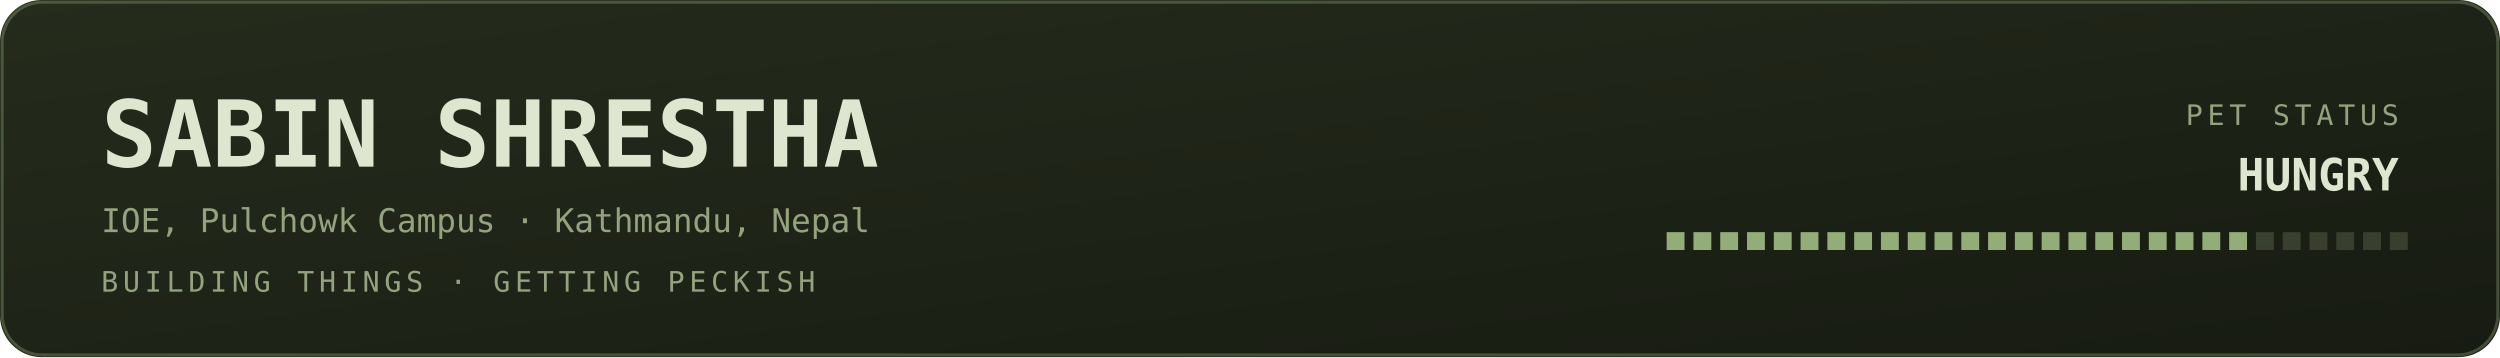
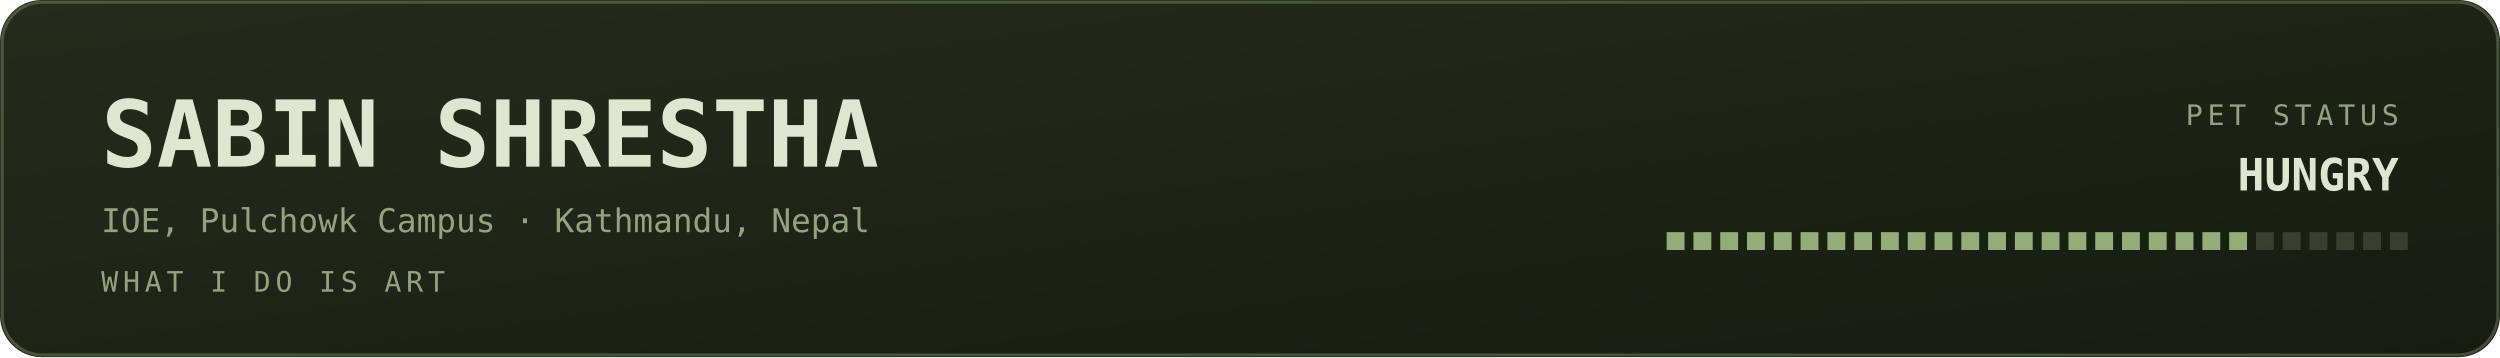
<svg xmlns="http://www.w3.org/2000/svg" viewBox="0 0 840 120" width="840" height="120" role="img" aria-labelledby="bant band">
  <defs>
    <linearGradient id="banbg" x1="0" y1="0" x2="1" y2="1">
      <stop offset="0" stop-color="#252c1c" />
      <stop offset="1" stop-color="#171b12" />
    </linearGradient>
  </defs>
  <style>
    .mono{font-family:ui-monospace,SFMono-Regular,Menlo,Consolas,"DejaVu Sans Mono",monospace}
    .lbl{font-size:9.5px;letter-spacing:1.6px;fill:#94a37d}
    .big{font-size:31px;font-weight:700;fill:#dfe6cf}
    .med{font-size:15px;font-weight:700;fill:#dfe6cf}
    .sm{font-size:11px;fill:#dfe6cf}
    .dim{font-size:11px;fill:#94a37d}
    
    .pulse{animation:pulse 3.4s ease-in-out infinite}
    @keyframes pulse{0%,100%{opacity:1}50%{opacity:.62}}
</style>
  <rect width="840" height="120" rx="14" fill="url(#banbg)" />
  <rect x="0.75" y="0.75" width="838.5" height="118.5" rx="13.5" fill="none" stroke="#93ad78" stroke-opacity="0.35" />
  <text class="mono big" x="34" y="56">SABIN SHRESTHA</text>
  <text class="mono dim" x="34" y="78">IOE, Pulchowk Campus · Kathmandu, Nepal</text>
-   <text class="mono lbl" x="34" y="98">BUILDING THINGS · GETTING PECKISH</text>
+   <text class="mono lbl" x="34" y="98">WHAT I DO IS ART</text>
  <text class="mono lbl" x="806" y="42" text-anchor="end">PET STATUS</text>
  <text class="mono med pulse" x="806" y="64" text-anchor="end" fill="#93ad78">HUNGRY</text>
  <rect x="560" y="78" width="6" height="6" fill="#93ad78" opacity="1" />
  <rect x="569" y="78" width="6" height="6" fill="#93ad78" opacity="1" />
  <rect x="578" y="78" width="6" height="6" fill="#93ad78" opacity="1" />
  <rect x="587" y="78" width="6" height="6" fill="#93ad78" opacity="1" />
  <rect x="596" y="78" width="6" height="6" fill="#93ad78" opacity="1" />
  <rect x="605" y="78" width="6" height="6" fill="#93ad78" opacity="1" />
  <rect x="614" y="78" width="6" height="6" fill="#93ad78" opacity="1" />
  <rect x="623" y="78" width="6" height="6" fill="#93ad78" opacity="1" />
  <rect x="632" y="78" width="6" height="6" fill="#93ad78" opacity="1" />
  <rect x="641" y="78" width="6" height="6" fill="#93ad78" opacity="1" />
  <rect x="650" y="78" width="6" height="6" fill="#93ad78" opacity="1" />
  <rect x="659" y="78" width="6" height="6" fill="#93ad78" opacity="1" />
  <rect x="668" y="78" width="6" height="6" fill="#93ad78" opacity="1" />
  <rect x="677" y="78" width="6" height="6" fill="#93ad78" opacity="1" />
  <rect x="686" y="78" width="6" height="6" fill="#93ad78" opacity="1" />
  <rect x="695" y="78" width="6" height="6" fill="#93ad78" opacity="1" />
  <rect x="704" y="78" width="6" height="6" fill="#93ad78" opacity="1" />
  <rect x="713" y="78" width="6" height="6" fill="#93ad78" opacity="1" />
  <rect x="722" y="78" width="6" height="6" fill="#93ad78" opacity="1" />
  <rect x="731" y="78" width="6" height="6" fill="#93ad78" opacity="1" />
  <rect x="740" y="78" width="6" height="6" fill="#93ad78" opacity="1" />
  <rect x="749" y="78" width="6" height="6" fill="#93ad78" opacity="1" />
  <rect x="758" y="78" width="6" height="6" fill="#94a37d" opacity="0.25" />
  <rect x="767" y="78" width="6" height="6" fill="#94a37d" opacity="0.25" />
  <rect x="776" y="78" width="6" height="6" fill="#94a37d" opacity="0.25" />
  <rect x="785" y="78" width="6" height="6" fill="#94a37d" opacity="0.25" />
  <rect x="794" y="78" width="6" height="6" fill="#94a37d" opacity="0.25" />
  <rect x="803" y="78" width="6" height="6" fill="#94a37d" opacity="0.25" />
</svg>
